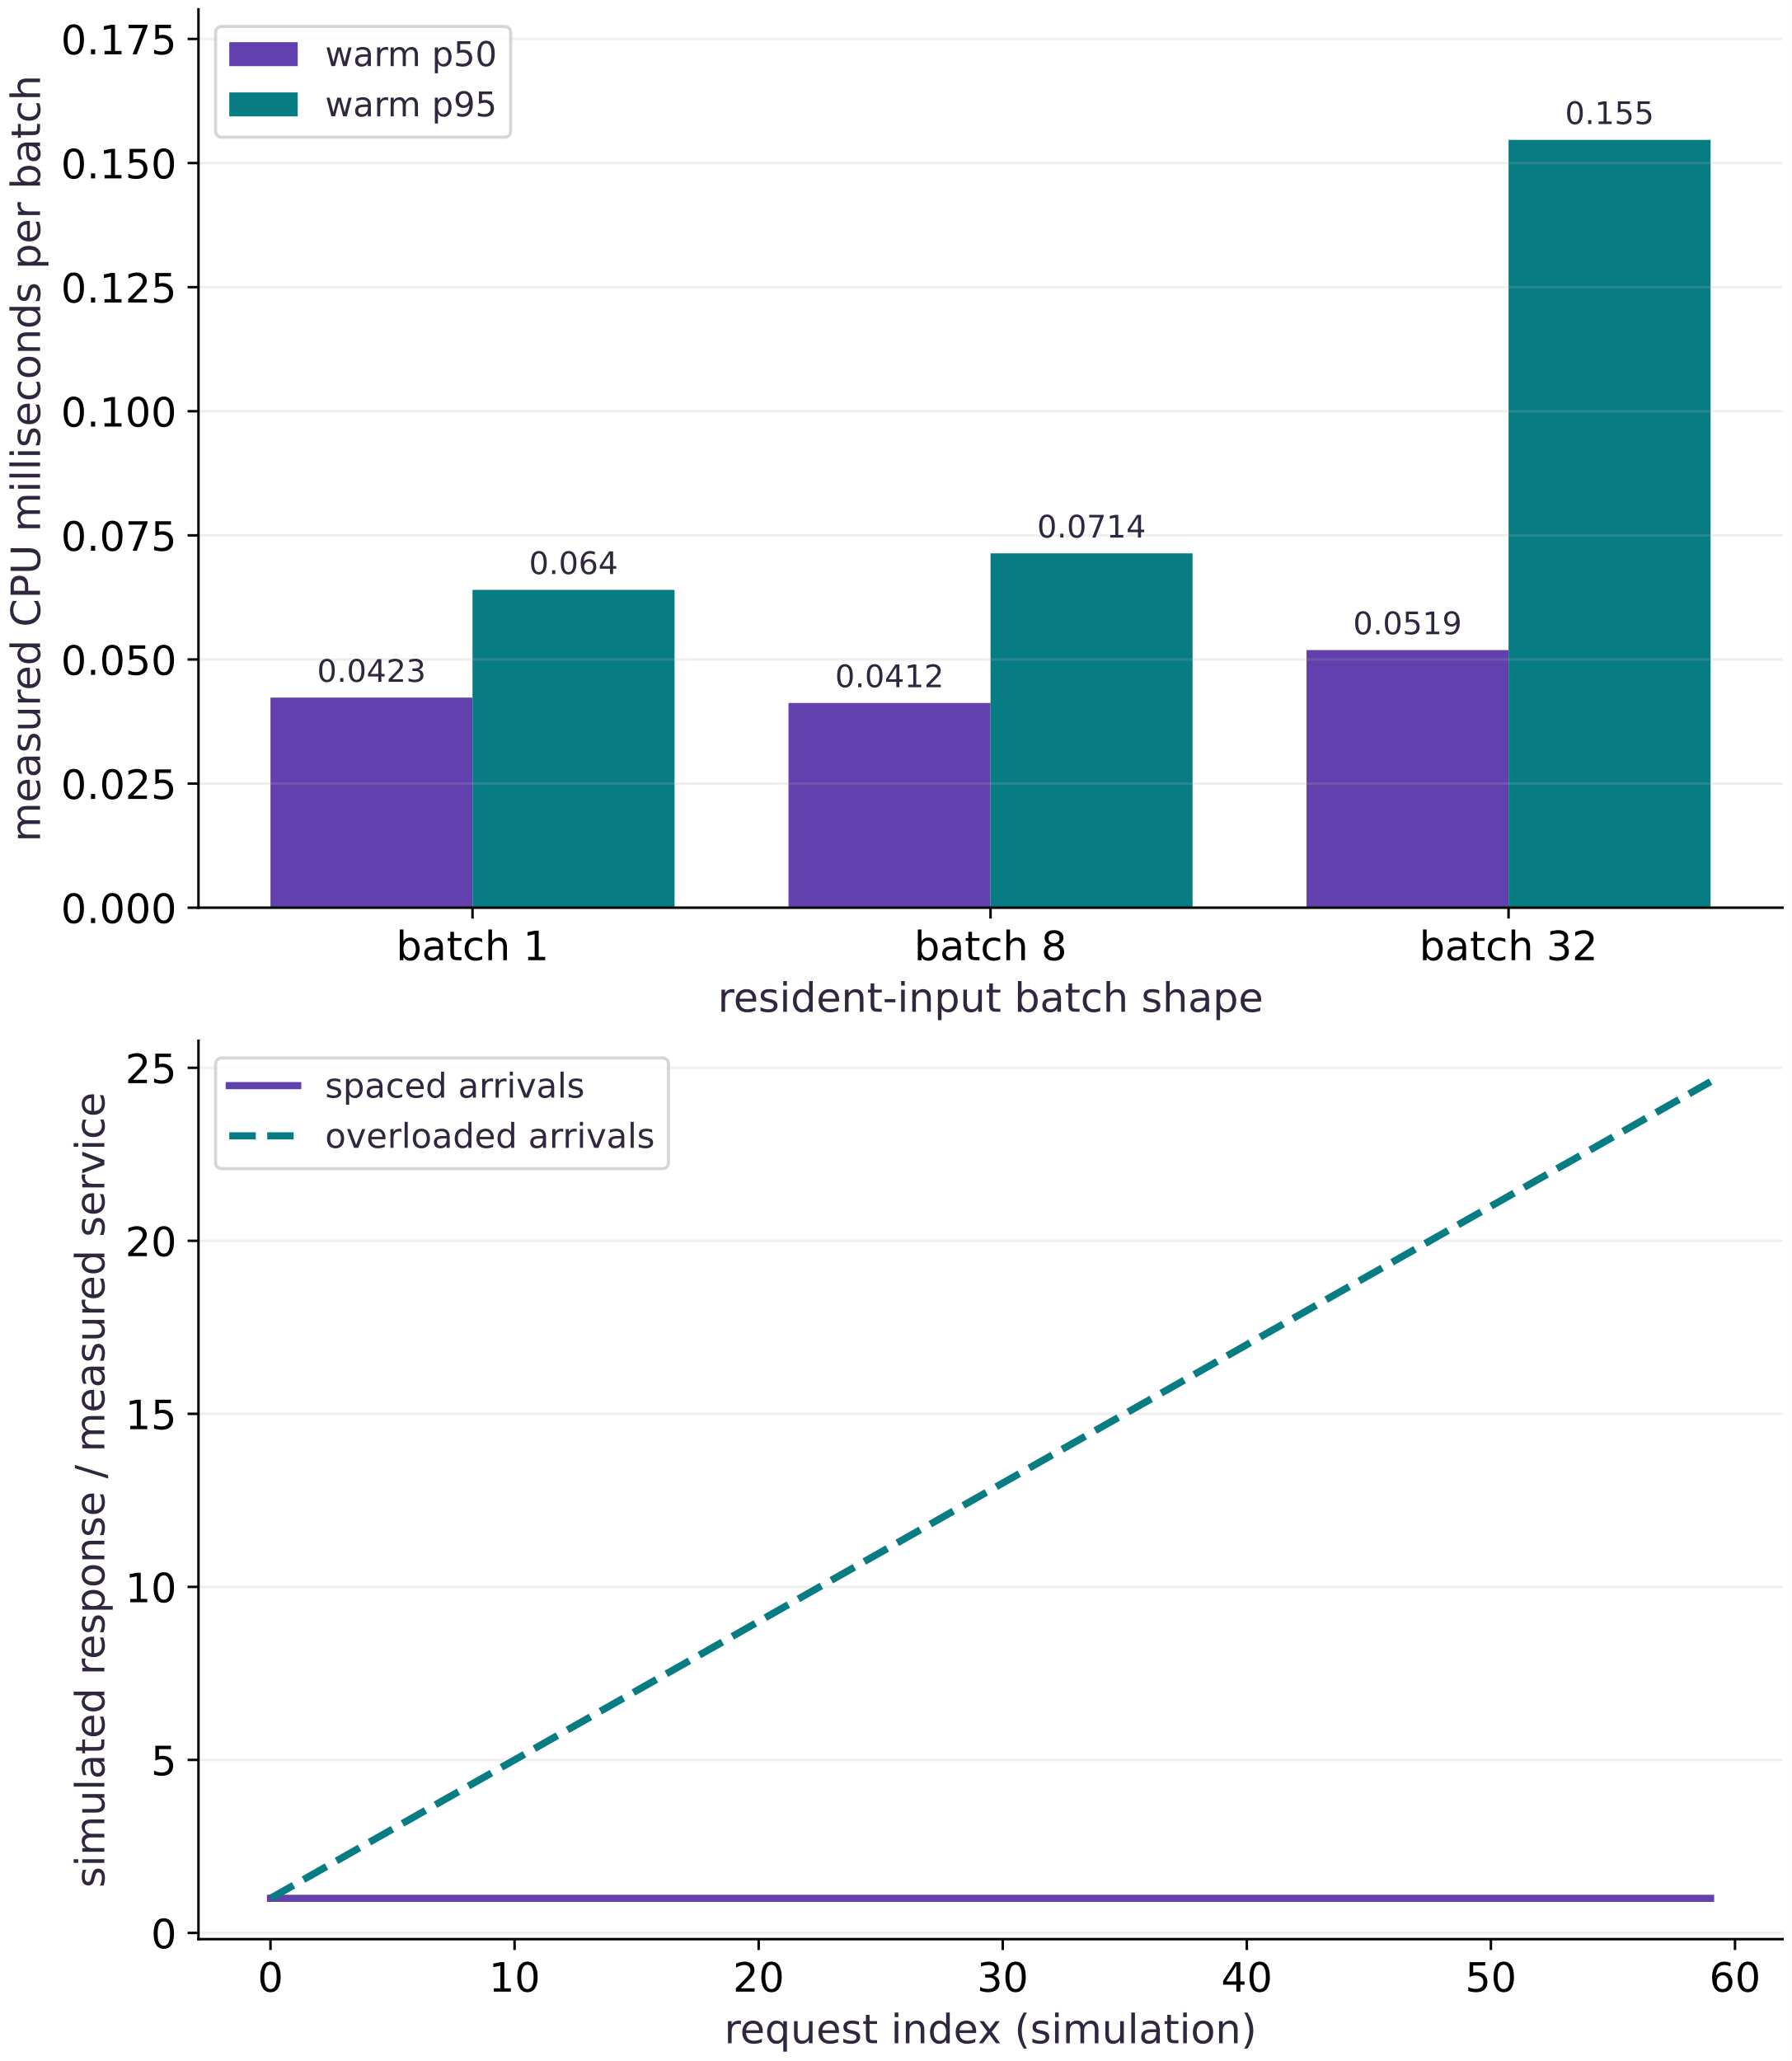
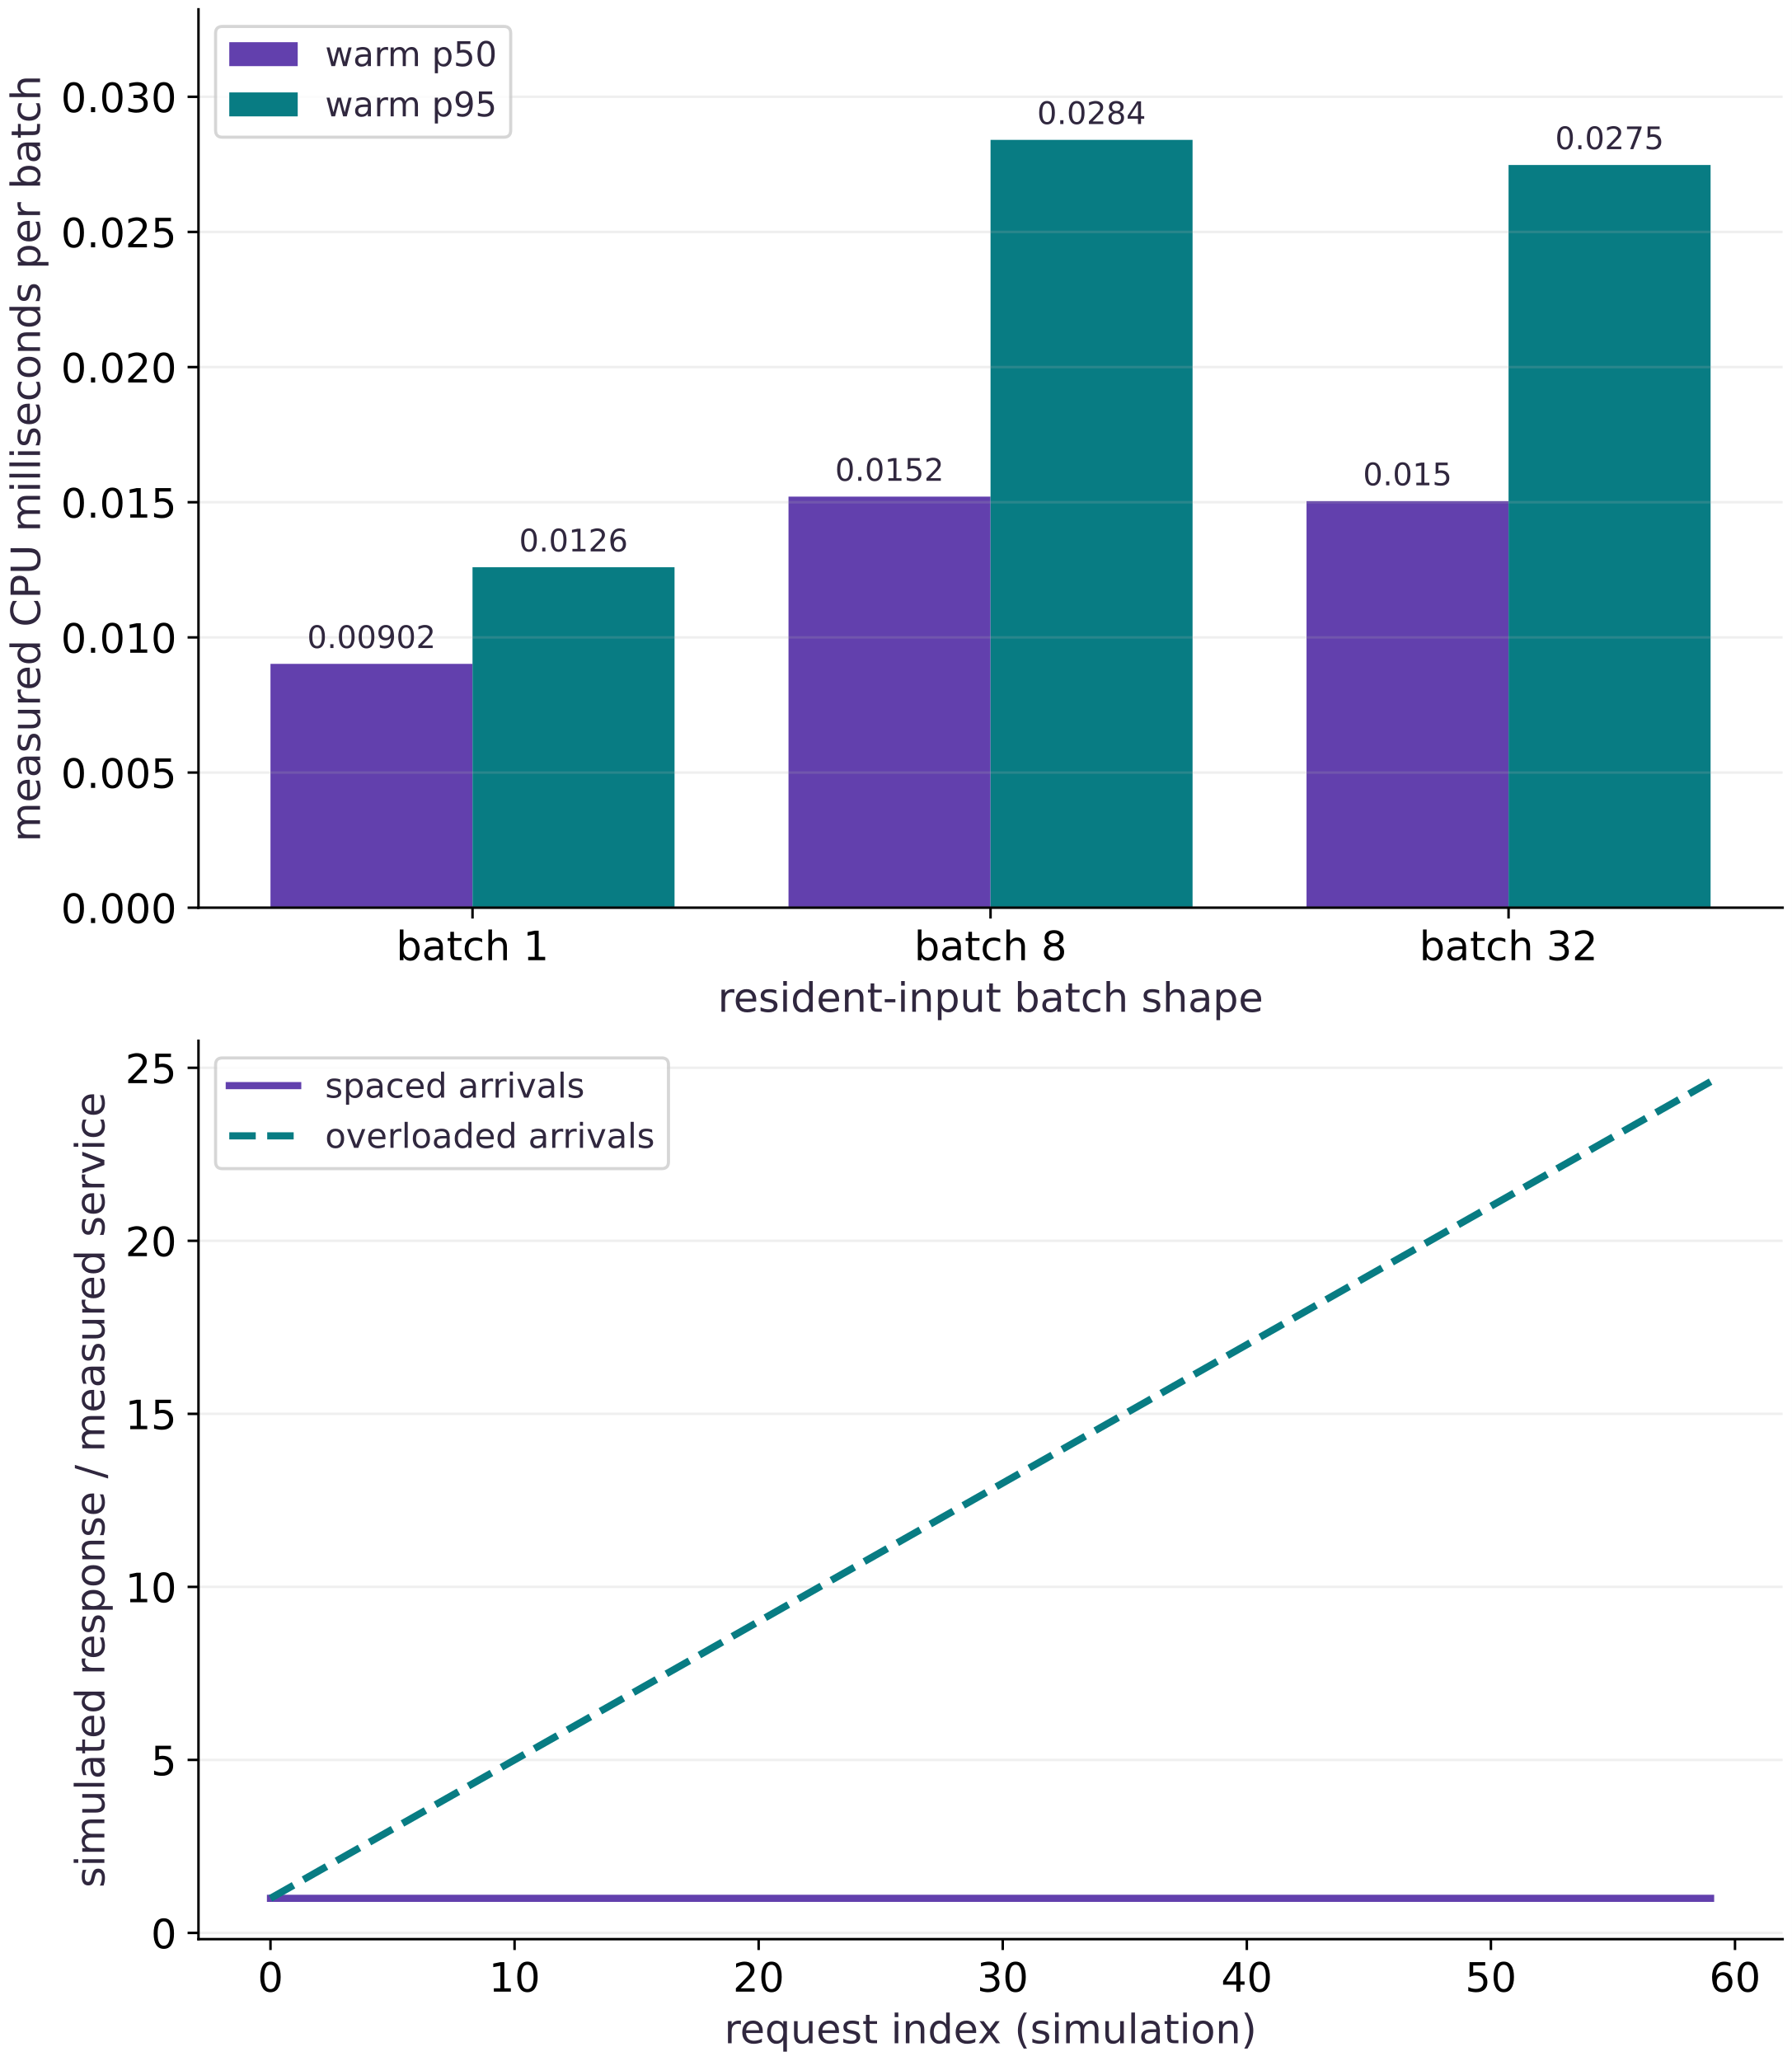
<svg xmlns="http://www.w3.org/2000/svg" xmlns:xlink="http://www.w3.org/1999/xlink" width="576pt" height="662.4pt" viewBox="0 0 576 662.4" version="1.1">
  <defs>
    <style type="text/css">*{stroke-linejoin: round; stroke-linecap: butt}</style>
  </defs>
  <g id="figure_1">
    <g id="patch_1">
      <path d="M 0 662.4  L 576 662.4  L 576 0  L 0 0  z " style="fill: #ffffff" />
    </g>
    <g id="axes_1">
      <g id="patch_2">
        <path d="M 63.798 291.725  L 573 291.725  L 573 3  L 63.798 3  z " style="fill: #ffffff" />
      </g>
      <g id="patch_3">
-         <path d="M 86.944 291.725  L 151.885 291.725  L 151.885 224.216  L 86.944 224.216  z " clip-path="url(#pc6648fa8f0)" style="fill: #6240ad" />
+         <path d="M 86.944 291.725  L 151.885 291.725  L 151.885 213.355  L 86.944 213.355  z " clip-path="url(#pc6648fa8f0)" style="fill: #6240ad" />
      </g>
      <g id="patch_4">
-         <path d="M 253.458 291.725  L 318.399 291.725  L 318.399 225.944  L 253.458 225.944  z " clip-path="url(#pc6648fa8f0)" style="fill: #6240ad" />
+         <path d="M 253.458 291.725  L 318.399 291.725  L 318.399 159.603  L 253.458 159.603  z " clip-path="url(#pc6648fa8f0)" style="fill: #6240ad" />
      </g>
      <g id="patch_5">
-         <path d="M 419.973 291.725  L 484.914 291.725  L 484.914 208.927  L 419.973 208.927  z " clip-path="url(#pc6648fa8f0)" style="fill: #6240ad" />
+         <path d="M 419.973 291.725  L 484.914 291.725  L 484.914 161.059  L 419.973 161.059  z " clip-path="url(#pc6648fa8f0)" style="fill: #6240ad" />
      </g>
      <g id="patch_6">
-         <path d="M 151.885 291.725  L 216.825 291.725  L 216.825 189.582  L 151.885 189.582  z " clip-path="url(#pc6648fa8f0)" style="fill: #087c83" />
+         <path d="M 151.885 291.725  L 216.825 291.725  L 216.825 182.31  L 151.885 182.31  z " clip-path="url(#pc6648fa8f0)" style="fill: #087c83" />
      </g>
      <g id="patch_7">
-         <path d="M 318.399 291.725  L 383.34 291.725  L 383.34 177.847  L 318.399 177.847  z " clip-path="url(#pc6648fa8f0)" style="fill: #087c83" />
+         <path d="M 318.399 291.725  L 383.34 291.725  L 383.34 44.952  L 318.399 44.952  z " clip-path="url(#pc6648fa8f0)" style="fill: #087c83" />
      </g>
      <g id="patch_8">
-         <path d="M 484.914 291.725  L 549.854 291.725  L 549.854 44.952  L 484.914 44.952  z " clip-path="url(#pc6648fa8f0)" style="fill: #087c83" />
+         <path d="M 484.914 291.725  L 549.854 291.725  L 549.854 53.026  L 484.914 53.026  z " clip-path="url(#pc6648fa8f0)" style="fill: #087c83" />
      </g>
      <g id="matplotlib.axis_1">
        <g id="xtick_1">
          <g id="line2d_1">
            <defs>
              <path id="m3e28c97b86" d="M 0 0  L 0 3.5  " style="stroke: #000000; stroke-width: 0.8" />
            </defs>
            <g>
              <use xlink:href="#m3e28c97b86" x="151.885" y="291.725" style="stroke: #000000; stroke-width: 0.8" />
            </g>
          </g>
          <g id="text_1">
            <text style="font-size: 13px; font-family: 'DejaVu Sans'; text-anchor: middle" x="151.885" y="308.603" transform="rotate(-0 151.8845 308.6028)">batch 1</text>
          </g>
        </g>
        <g id="xtick_2">
          <g id="line2d_2">
            <g>
              <use xlink:href="#m3e28c97b86" x="318.399" y="291.725" style="stroke: #000000; stroke-width: 0.8" />
            </g>
          </g>
          <g id="text_2">
            <text style="font-size: 13px; font-family: 'DejaVu Sans'; text-anchor: middle" x="318.399" y="308.603" transform="rotate(-0 318.3991 308.6028)">batch 8</text>
          </g>
        </g>
        <g id="xtick_3">
          <g id="line2d_3">
            <g>
              <use xlink:href="#m3e28c97b86" x="484.914" y="291.725" style="stroke: #000000; stroke-width: 0.8" />
            </g>
          </g>
          <g id="text_3">
            <text style="font-size: 13px; font-family: 'DejaVu Sans'; text-anchor: middle" x="484.914" y="308.603" transform="rotate(-0 484.9136 308.6028)">batch 32</text>
          </g>
        </g>
        <g id="text_4">
          <text style="font-size: 13px; font-family: 'DejaVu Sans'; text-anchor: middle; fill: #30273e" x="318.399" y="325.184" transform="rotate(-0 318.3991 325.1844)">resident-input batch shape</text>
        </g>
      </g>
      <g id="matplotlib.axis_2">
        <g id="ytick_1">
          <g id="line2d_4">
            <path d="M 63.798 291.725  L 573 291.725  " clip-path="url(#pc6648fa8f0)" style="fill: none; stroke: #b0b0b0; stroke-opacity: 0.2; stroke-width: 0.8; stroke-linecap: square" />
          </g>
          <g id="line2d_5">
            <defs>
              <path id="mbb3c0e264d" d="M 0 0  L -3.5 0  " style="stroke: #000000; stroke-width: 0.8" />
            </defs>
            <g>
              <use xlink:href="#mbb3c0e264d" x="63.798" y="291.725" style="stroke: #000000; stroke-width: 0.8" />
            </g>
          </g>
          <g id="text_5">
            <text style="font-size: 13px; font-family: 'DejaVu Sans'; text-anchor: end" x="56.798" y="296.664" transform="rotate(-0 56.79836 296.6639)">0.000</text>
          </g>
        </g>
        <g id="ytick_2">
          <g id="line2d_6">
-             <path d="M 63.798 251.838  L 573 251.838  " clip-path="url(#pc6648fa8f0)" style="fill: none; stroke: #b0b0b0; stroke-opacity: 0.2; stroke-width: 0.8; stroke-linecap: square" />
+             <path d="M 63.798 248.289  L 573 248.289  " clip-path="url(#pc6648fa8f0)" style="fill: none; stroke: #b0b0b0; stroke-opacity: 0.2; stroke-width: 0.8; stroke-linecap: square" />
          </g>
          <g id="line2d_7">
            <g>
-               <use xlink:href="#mbb3c0e264d" x="63.798" y="251.838" style="stroke: #000000; stroke-width: 0.8" />
+               <use xlink:href="#mbb3c0e264d" x="63.798" y="248.289" style="stroke: #000000; stroke-width: 0.8" />
            </g>
          </g>
          <g id="text_6">
-             <text style="font-size: 13px; font-family: 'DejaVu Sans'; text-anchor: end" x="56.798" y="256.777" transform="rotate(-0 56.79836 256.777)">0.025</text>
+             <text style="font-size: 13px; font-family: 'DejaVu Sans'; text-anchor: end" x="56.798" y="253.228" transform="rotate(-0 56.79836 253.2275)">0.005</text>
          </g>
        </g>
        <g id="ytick_3">
          <g id="line2d_8">
-             <path d="M 63.798 211.951  L 573 211.951  " clip-path="url(#pc6648fa8f0)" style="fill: none; stroke: #b0b0b0; stroke-opacity: 0.2; stroke-width: 0.8; stroke-linecap: square" />
+             <path d="M 63.798 204.852  L 573 204.852  " clip-path="url(#pc6648fa8f0)" style="fill: none; stroke: #b0b0b0; stroke-opacity: 0.2; stroke-width: 0.8; stroke-linecap: square" />
          </g>
          <g id="line2d_9">
            <g>
-               <use xlink:href="#mbb3c0e264d" x="63.798" y="211.951" style="stroke: #000000; stroke-width: 0.8" />
+               <use xlink:href="#mbb3c0e264d" x="63.798" y="204.852" style="stroke: #000000; stroke-width: 0.8" />
            </g>
          </g>
          <g id="text_7">
-             <text style="font-size: 13px; font-family: 'DejaVu Sans'; text-anchor: end" x="56.798" y="216.89" transform="rotate(-0 56.79836 216.8901)">0.050</text>
+             <text style="font-size: 13px; font-family: 'DejaVu Sans'; text-anchor: end" x="56.798" y="209.791" transform="rotate(-0 56.79836 209.7912)">0.010</text>
          </g>
        </g>
        <g id="ytick_4">
          <g id="line2d_10">
-             <path d="M 63.798 172.064  L 573 172.064  " clip-path="url(#pc6648fa8f0)" style="fill: none; stroke: #b0b0b0; stroke-opacity: 0.2; stroke-width: 0.8; stroke-linecap: square" />
+             <path d="M 63.798 161.416  L 573 161.416  " clip-path="url(#pc6648fa8f0)" style="fill: none; stroke: #b0b0b0; stroke-opacity: 0.2; stroke-width: 0.8; stroke-linecap: square" />
          </g>
          <g id="line2d_11">
            <g>
-               <use xlink:href="#mbb3c0e264d" x="63.798" y="172.064" style="stroke: #000000; stroke-width: 0.8" />
+               <use xlink:href="#mbb3c0e264d" x="63.798" y="161.416" style="stroke: #000000; stroke-width: 0.8" />
            </g>
          </g>
          <g id="text_8">
-             <text style="font-size: 13px; font-family: 'DejaVu Sans'; text-anchor: end" x="56.798" y="177.003" transform="rotate(-0 56.79836 177.0032)">0.075</text>
+             <text style="font-size: 13px; font-family: 'DejaVu Sans'; text-anchor: end" x="56.798" y="166.355" transform="rotate(-0 56.79836 166.3549)">0.015</text>
          </g>
        </g>
        <g id="ytick_5">
          <g id="line2d_12">
-             <path d="M 63.798 132.177  L 573 132.177  " clip-path="url(#pc6648fa8f0)" style="fill: none; stroke: #b0b0b0; stroke-opacity: 0.2; stroke-width: 0.8; stroke-linecap: square" />
+             <path d="M 63.798 117.98  L 573 117.98  " clip-path="url(#pc6648fa8f0)" style="fill: none; stroke: #b0b0b0; stroke-opacity: 0.2; stroke-width: 0.8; stroke-linecap: square" />
          </g>
          <g id="line2d_13">
            <g>
-               <use xlink:href="#mbb3c0e264d" x="63.798" y="132.177" style="stroke: #000000; stroke-width: 0.8" />
+               <use xlink:href="#mbb3c0e264d" x="63.798" y="117.98" style="stroke: #000000; stroke-width: 0.8" />
            </g>
          </g>
          <g id="text_9">
-             <text style="font-size: 13px; font-family: 'DejaVu Sans'; text-anchor: end" x="56.798" y="137.116" transform="rotate(-0 56.79836 137.1163)">0.100</text>
+             <text style="font-size: 13px; font-family: 'DejaVu Sans'; text-anchor: end" x="56.798" y="122.919" transform="rotate(-0 56.79836 122.9186)">0.020</text>
          </g>
        </g>
        <g id="ytick_6">
          <g id="line2d_14">
-             <path d="M 63.798 92.29  L 573 92.29  " clip-path="url(#pc6648fa8f0)" style="fill: none; stroke: #b0b0b0; stroke-opacity: 0.2; stroke-width: 0.8; stroke-linecap: square" />
+             <path d="M 63.798 74.543  L 573 74.543  " clip-path="url(#pc6648fa8f0)" style="fill: none; stroke: #b0b0b0; stroke-opacity: 0.2; stroke-width: 0.8; stroke-linecap: square" />
          </g>
          <g id="line2d_15">
            <g>
-               <use xlink:href="#mbb3c0e264d" x="63.798" y="92.29" style="stroke: #000000; stroke-width: 0.8" />
+               <use xlink:href="#mbb3c0e264d" x="63.798" y="74.543" style="stroke: #000000; stroke-width: 0.8" />
            </g>
          </g>
          <g id="text_10">
-             <text style="font-size: 13px; font-family: 'DejaVu Sans'; text-anchor: end" x="56.798" y="97.229" transform="rotate(-0 56.79836 97.22937)">0.125</text>
+             <text style="font-size: 13px; font-family: 'DejaVu Sans'; text-anchor: end" x="56.798" y="79.482" transform="rotate(-0 56.79836 79.48224)">0.025</text>
          </g>
        </g>
        <g id="ytick_7">
          <g id="line2d_16">
-             <path d="M 63.798 52.403  L 573 52.403  " clip-path="url(#pc6648fa8f0)" style="fill: none; stroke: #b0b0b0; stroke-opacity: 0.2; stroke-width: 0.8; stroke-linecap: square" />
+             <path d="M 63.798 31.107  L 573 31.107  " clip-path="url(#pc6648fa8f0)" style="fill: none; stroke: #b0b0b0; stroke-opacity: 0.2; stroke-width: 0.8; stroke-linecap: square" />
          </g>
          <g id="line2d_17">
            <g>
-               <use xlink:href="#mbb3c0e264d" x="63.798" y="52.403" style="stroke: #000000; stroke-width: 0.8" />
+               <use xlink:href="#mbb3c0e264d" x="63.798" y="31.107" style="stroke: #000000; stroke-width: 0.8" />
            </g>
          </g>
          <g id="text_11">
-             <text style="font-size: 13px; font-family: 'DejaVu Sans'; text-anchor: end" x="56.798" y="57.342" transform="rotate(-0 56.79836 57.34247)">0.150</text>
-           </g>
-         </g>
-         <g id="ytick_8">
-           <g id="line2d_18">
-             <path d="M 63.798 12.517  L 573 12.517  " clip-path="url(#pc6648fa8f0)" style="fill: none; stroke: #b0b0b0; stroke-opacity: 0.2; stroke-width: 0.8; stroke-linecap: square" />
-           </g>
-           <g id="line2d_19">
-             <g>
-               <use xlink:href="#mbb3c0e264d" x="63.798" y="12.517" style="stroke: #000000; stroke-width: 0.8" />
-             </g>
-           </g>
-           <g id="text_12">
-             <text style="font-size: 13px; font-family: 'DejaVu Sans'; text-anchor: end" x="56.798" y="17.456" transform="rotate(-0 56.79836 17.45557)">0.175</text>
-           </g>
-         </g>
-         <g id="text_13">
+             <text style="font-size: 13px; font-family: 'DejaVu Sans'; text-anchor: end" x="56.798" y="36.046" transform="rotate(-0 56.79836 36.04592)">0.030</text>
+           </g>
+         </g>
+         <g id="text_12">
          <text style="font-size: 13px; font-family: 'DejaVu Sans'; text-anchor: middle; fill: #30273e" x="12.878" y="147.363" transform="rotate(-90 12.87821 147.3626)">measured CPU milliseconds per batch</text>
        </g>
      </g>
      <g id="patch_9">
        <path d="M 63.798 291.725  L 63.798 3  " style="fill: none; stroke: #000000; stroke-width: 0.8; stroke-linejoin: miter; stroke-linecap: square" />
      </g>
      <g id="patch_10">
        <path d="M 63.798 291.725  L 573 291.725  " style="fill: none; stroke: #000000; stroke-width: 0.8; stroke-linejoin: miter; stroke-linecap: square" />
      </g>
+       <g id="text_13">
+         <text style="font-size: 10px; font-family: 'DejaVu Sans'; text-anchor: middle; fill: #30273e" x="119.414" y="208.275" transform="rotate(-0 119.4142 208.2751)">0.00902</text>
+       </g>
      <g id="text_14">
-         <text style="font-size: 10px; font-family: 'DejaVu Sans'; text-anchor: middle; fill: #30273e" x="119.414" y="219.137" transform="rotate(-0 119.4142 219.1367)">0.0423</text>
+         <text style="font-size: 10px; font-family: 'DejaVu Sans'; text-anchor: middle; fill: #30273e" x="285.929" y="154.523" transform="rotate(-0 285.9287 154.5229)">0.0152</text>
      </g>
      <g id="text_15">
-         <text style="font-size: 10px; font-family: 'DejaVu Sans'; text-anchor: middle; fill: #30273e" x="285.929" y="220.864" transform="rotate(-0 285.9287 220.8645)">0.0412</text>
+         <text style="font-size: 10px; font-family: 'DejaVu Sans'; text-anchor: middle; fill: #30273e" x="452.443" y="155.979" transform="rotate(-0 452.4432 155.9792)">0.015</text>
      </g>
      <g id="text_16">
-         <text style="font-size: 10px; font-family: 'DejaVu Sans'; text-anchor: middle; fill: #30273e" x="452.443" y="203.847" transform="rotate(-0 452.4432 203.8472)">0.0519</text>
+         <text style="font-size: 10px; font-family: 'DejaVu Sans'; text-anchor: middle; fill: #30273e" x="184.355" y="177.23" transform="rotate(-0 184.3549 177.2301)">0.0126</text>
      </g>
      <g id="text_17">
-         <text style="font-size: 10px; font-family: 'DejaVu Sans'; text-anchor: middle; fill: #30273e" x="184.355" y="184.502" transform="rotate(-0 184.3549 184.502)">0.064</text>
+         <text style="font-size: 10px; font-family: 'DejaVu Sans'; text-anchor: middle; fill: #30273e" x="350.869" y="39.872" transform="rotate(-0 350.8694 39.87199)">0.0284</text>
      </g>
      <g id="text_18">
-         <text style="font-size: 10px; font-family: 'DejaVu Sans'; text-anchor: middle; fill: #30273e" x="350.869" y="172.767" transform="rotate(-0 350.8694 172.7672)">0.0714</text>
-       </g>
-       <g id="text_19">
-         <text style="font-size: 10px; font-family: 'DejaVu Sans'; text-anchor: middle; fill: #30273e" x="517.384" y="39.872" transform="rotate(-0 517.3839 39.87199)">0.155</text>
+         <text style="font-size: 10px; font-family: 'DejaVu Sans'; text-anchor: middle; fill: #30273e" x="517.384" y="47.946" transform="rotate(-0 517.3839 47.94646)">0.0275</text>
      </g>
      <g id="legend_1">
        <g id="patch_11">
          <path d="M 71.498 44.092  L 161.956 44.092  Q 164.156 44.092 164.156 41.892  L 164.156 10.7  Q 164.156 8.5 161.956 8.5  L 71.498 8.5  Q 69.298 8.5 69.298 10.7  L 69.298 41.892  Q 69.298 44.092 71.498 44.092  z " style="fill: #ffffff; opacity: 0.8; stroke: #cccccc; stroke-linejoin: miter" />
        </g>
        <g id="patch_12">
          <path d="M 73.698 21.259  L 95.698 21.259  L 95.698 13.559  L 73.698 13.559  z " style="fill: #6240ad" />
        </g>
-         <g id="text_20">
+         <g id="text_19">
          <text style="font-size: 11px; font-family: 'DejaVu Sans'; text-anchor: start; fill: #30273e" x="104.498" y="21.259" transform="rotate(-0 104.4984 21.25852)">warm p50</text>
        </g>
        <g id="patch_13">
          <path d="M 73.698 37.404  L 95.698 37.404  L 95.698 29.704  L 73.698 29.704  z " style="fill: #087c83" />
        </g>
-         <g id="text_21">
+         <g id="text_20">
          <text style="font-size: 11px; font-family: 'DejaVu Sans'; text-anchor: start; fill: #30273e" x="104.498" y="37.404" transform="rotate(-0 104.4984 37.40446)">warm p95</text>
        </g>
      </g>
    </g>
    <g id="axes_2">
      <g id="patch_14">
        <path d="M 63.798 623.237  L 573 623.237  L 573 334.512  L 63.798 334.512  z " style="fill: #ffffff" />
      </g>
      <g id="matplotlib.axis_3">
        <g id="xtick_4">
+           <g id="line2d_18">
+             <g>
+               <use xlink:href="#m3e28c97b86" x="86.944" y="623.237" style="stroke: #000000; stroke-width: 0.8" />
+             </g>
+           </g>
+           <g id="text_21">
+             <text style="font-size: 13px; font-family: 'DejaVu Sans'; text-anchor: middle" x="86.944" y="640.115" transform="rotate(-0 86.94388 640.1146)">0</text>
+           </g>
+         </g>
+         <g id="xtick_5">
+           <g id="line2d_19">
+             <g>
+               <use xlink:href="#m3e28c97b86" x="165.403" y="623.237" style="stroke: #000000; stroke-width: 0.8" />
+             </g>
+           </g>
+           <g id="text_22">
+             <text style="font-size: 13px; font-family: 'DejaVu Sans'; text-anchor: middle" x="165.403" y="640.115" transform="rotate(-0 165.4033 640.1146)">10</text>
+           </g>
+         </g>
+         <g id="xtick_6">
          <g id="line2d_20">
            <g>
-               <use xlink:href="#m3e28c97b86" x="86.944" y="623.237" style="stroke: #000000; stroke-width: 0.8" />
-             </g>
-           </g>
-           <g id="text_22">
-             <text style="font-size: 13px; font-family: 'DejaVu Sans'; text-anchor: middle" x="86.944" y="640.115" transform="rotate(-0 86.94388 640.1146)">0</text>
-           </g>
-         </g>
-         <g id="xtick_5">
+               <use xlink:href="#m3e28c97b86" x="243.863" y="623.237" style="stroke: #000000; stroke-width: 0.8" />
+             </g>
+           </g>
+           <g id="text_23">
+             <text style="font-size: 13px; font-family: 'DejaVu Sans'; text-anchor: middle" x="243.863" y="640.115" transform="rotate(-0 243.8626 640.1146)">20</text>
+           </g>
+         </g>
+         <g id="xtick_7">
          <g id="line2d_21">
            <g>
-               <use xlink:href="#m3e28c97b86" x="165.403" y="623.237" style="stroke: #000000; stroke-width: 0.8" />
-             </g>
-           </g>
-           <g id="text_23">
-             <text style="font-size: 13px; font-family: 'DejaVu Sans'; text-anchor: middle" x="165.403" y="640.115" transform="rotate(-0 165.4033 640.1146)">10</text>
-           </g>
-         </g>
-         <g id="xtick_6">
+               <use xlink:href="#m3e28c97b86" x="322.322" y="623.237" style="stroke: #000000; stroke-width: 0.8" />
+             </g>
+           </g>
+           <g id="text_24">
+             <text style="font-size: 13px; font-family: 'DejaVu Sans'; text-anchor: middle" x="322.322" y="640.115" transform="rotate(-0 322.322 640.1146)">30</text>
+           </g>
+         </g>
+         <g id="xtick_8">
          <g id="line2d_22">
            <g>
-               <use xlink:href="#m3e28c97b86" x="243.863" y="623.237" style="stroke: #000000; stroke-width: 0.8" />
-             </g>
-           </g>
-           <g id="text_24">
-             <text style="font-size: 13px; font-family: 'DejaVu Sans'; text-anchor: middle" x="243.863" y="640.115" transform="rotate(-0 243.8626 640.1146)">20</text>
-           </g>
-         </g>
-         <g id="xtick_7">
+               <use xlink:href="#m3e28c97b86" x="400.781" y="623.237" style="stroke: #000000; stroke-width: 0.8" />
+             </g>
+           </g>
+           <g id="text_25">
+             <text style="font-size: 13px; font-family: 'DejaVu Sans'; text-anchor: middle" x="400.781" y="640.115" transform="rotate(-0 400.7814 640.1146)">40</text>
+           </g>
+         </g>
+         <g id="xtick_9">
          <g id="line2d_23">
            <g>
-               <use xlink:href="#m3e28c97b86" x="322.322" y="623.237" style="stroke: #000000; stroke-width: 0.8" />
-             </g>
-           </g>
-           <g id="text_25">
-             <text style="font-size: 13px; font-family: 'DejaVu Sans'; text-anchor: middle" x="322.322" y="640.115" transform="rotate(-0 322.322 640.1146)">30</text>
-           </g>
-         </g>
-         <g id="xtick_8">
+               <use xlink:href="#m3e28c97b86" x="479.241" y="623.237" style="stroke: #000000; stroke-width: 0.8" />
+             </g>
+           </g>
+           <g id="text_26">
+             <text style="font-size: 13px; font-family: 'DejaVu Sans'; text-anchor: middle" x="479.241" y="640.115" transform="rotate(-0 479.2408 640.1146)">50</text>
+           </g>
+         </g>
+         <g id="xtick_10">
          <g id="line2d_24">
            <g>
-               <use xlink:href="#m3e28c97b86" x="400.781" y="623.237" style="stroke: #000000; stroke-width: 0.8" />
-             </g>
-           </g>
-           <g id="text_26">
-             <text style="font-size: 13px; font-family: 'DejaVu Sans'; text-anchor: middle" x="400.781" y="640.115" transform="rotate(-0 400.7814 640.1146)">40</text>
-           </g>
-         </g>
-         <g id="xtick_9">
+               <use xlink:href="#m3e28c97b86" x="557.7" y="623.237" style="stroke: #000000; stroke-width: 0.8" />
+             </g>
+           </g>
+           <g id="text_27">
+             <text style="font-size: 13px; font-family: 'DejaVu Sans'; text-anchor: middle" x="557.7" y="640.115" transform="rotate(-0 557.7002 640.1146)">60</text>
+           </g>
+         </g>
+         <g id="text_28">
+           <text style="font-size: 13px; font-family: 'DejaVu Sans'; text-anchor: middle; fill: #30273e" x="318.399" y="656.696" transform="rotate(-0 318.3991 656.6962)">request index (simulation)</text>
+         </g>
+       </g>
+       <g id="matplotlib.axis_4">
+         <g id="ytick_8">
          <g id="line2d_25">
-             <g>
-               <use xlink:href="#m3e28c97b86" x="479.241" y="623.237" style="stroke: #000000; stroke-width: 0.8" />
-             </g>
-           </g>
-           <g id="text_27">
-             <text style="font-size: 13px; font-family: 'DejaVu Sans'; text-anchor: middle" x="479.241" y="640.115" transform="rotate(-0 479.2408 640.1146)">50</text>
-           </g>
-         </g>
-         <g id="xtick_10">
+             <path d="M 63.798 621.235  L 573 621.235  " clip-path="url(#p9add0c80c9)" style="fill: none; stroke: #b0b0b0; stroke-opacity: 0.2; stroke-width: 0.8; stroke-linecap: square" />
+           </g>
          <g id="line2d_26">
            <g>
-               <use xlink:href="#m3e28c97b86" x="557.7" y="623.237" style="stroke: #000000; stroke-width: 0.8" />
-             </g>
-           </g>
-           <g id="text_28">
-             <text style="font-size: 13px; font-family: 'DejaVu Sans'; text-anchor: middle" x="557.7" y="640.115" transform="rotate(-0 557.7002 640.1146)">60</text>
-           </g>
-         </g>
-         <g id="text_29">
-           <text style="font-size: 13px; font-family: 'DejaVu Sans'; text-anchor: middle; fill: #30273e" x="318.399" y="656.696" transform="rotate(-0 318.3991 656.6962)">request index (simulation)</text>
-         </g>
-       </g>
-       <g id="matplotlib.axis_4">
+               <use xlink:href="#mbb3c0e264d" x="63.798" y="621.235" style="stroke: #000000; stroke-width: 0.8" />
+             </g>
+           </g>
+           <g id="text_29">
+             <text style="font-size: 13px; font-family: 'DejaVu Sans'; text-anchor: end" x="56.798" y="626.174" transform="rotate(-0 56.79836 626.1737)">0</text>
+           </g>
+         </g>
        <g id="ytick_9">
          <g id="line2d_27">
-             <path d="M 63.798 621.235  L 573 621.235  " clip-path="url(#p9add0c80c9)" style="fill: none; stroke: #b0b0b0; stroke-opacity: 0.2; stroke-width: 0.8; stroke-linecap: square" />
+             <path d="M 63.798 565.625  L 573 565.625  " clip-path="url(#p9add0c80c9)" style="fill: none; stroke: #b0b0b0; stroke-opacity: 0.2; stroke-width: 0.8; stroke-linecap: square" />
          </g>
          <g id="line2d_28">
            <g>
-               <use xlink:href="#mbb3c0e264d" x="63.798" y="621.235" style="stroke: #000000; stroke-width: 0.8" />
+               <use xlink:href="#mbb3c0e264d" x="63.798" y="565.625" style="stroke: #000000; stroke-width: 0.8" />
            </g>
          </g>
          <g id="text_30">
-             <text style="font-size: 13px; font-family: 'DejaVu Sans'; text-anchor: end" x="56.798" y="626.174" transform="rotate(-0 56.79836 626.1737)">0</text>
+             <text style="font-size: 13px; font-family: 'DejaVu Sans'; text-anchor: end" x="56.798" y="570.564" transform="rotate(-0 56.79836 570.5642)">5</text>
          </g>
        </g>
        <g id="ytick_10">
          <g id="line2d_29">
-             <path d="M 63.798 565.625  L 573 565.625  " clip-path="url(#p9add0c80c9)" style="fill: none; stroke: #b0b0b0; stroke-opacity: 0.2; stroke-width: 0.8; stroke-linecap: square" />
+             <path d="M 63.798 510.016  L 573 510.016  " clip-path="url(#p9add0c80c9)" style="fill: none; stroke: #b0b0b0; stroke-opacity: 0.2; stroke-width: 0.8; stroke-linecap: square" />
          </g>
          <g id="line2d_30">
            <g>
-               <use xlink:href="#mbb3c0e264d" x="63.798" y="565.625" style="stroke: #000000; stroke-width: 0.8" />
+               <use xlink:href="#mbb3c0e264d" x="63.798" y="510.016" style="stroke: #000000; stroke-width: 0.8" />
            </g>
          </g>
          <g id="text_31">
-             <text style="font-size: 13px; font-family: 'DejaVu Sans'; text-anchor: end" x="56.798" y="570.564" transform="rotate(-0 56.79836 570.5642)">5</text>
+             <text style="font-size: 13px; font-family: 'DejaVu Sans'; text-anchor: end" x="56.798" y="514.955" transform="rotate(-0 56.79836 514.9546)">10</text>
          </g>
        </g>
        <g id="ytick_11">
          <g id="line2d_31">
-             <path d="M 63.798 510.016  L 573 510.016  " clip-path="url(#p9add0c80c9)" style="fill: none; stroke: #b0b0b0; stroke-opacity: 0.2; stroke-width: 0.8; stroke-linecap: square" />
+             <path d="M 63.798 454.406  L 573 454.406  " clip-path="url(#p9add0c80c9)" style="fill: none; stroke: #b0b0b0; stroke-opacity: 0.2; stroke-width: 0.8; stroke-linecap: square" />
          </g>
          <g id="line2d_32">
            <g>
-               <use xlink:href="#mbb3c0e264d" x="63.798" y="510.016" style="stroke: #000000; stroke-width: 0.8" />
+               <use xlink:href="#mbb3c0e264d" x="63.798" y="454.406" style="stroke: #000000; stroke-width: 0.8" />
            </g>
          </g>
          <g id="text_32">
-             <text style="font-size: 13px; font-family: 'DejaVu Sans'; text-anchor: end" x="56.798" y="514.955" transform="rotate(-0 56.79836 514.9546)">10</text>
+             <text style="font-size: 13px; font-family: 'DejaVu Sans'; text-anchor: end" x="56.798" y="459.345" transform="rotate(-0 56.79836 459.3451)">15</text>
          </g>
        </g>
        <g id="ytick_12">
          <g id="line2d_33">
-             <path d="M 63.798 454.406  L 573 454.406  " clip-path="url(#p9add0c80c9)" style="fill: none; stroke: #b0b0b0; stroke-opacity: 0.2; stroke-width: 0.8; stroke-linecap: square" />
+             <path d="M 63.798 398.797  L 573 398.797  " clip-path="url(#p9add0c80c9)" style="fill: none; stroke: #b0b0b0; stroke-opacity: 0.2; stroke-width: 0.8; stroke-linecap: square" />
          </g>
          <g id="line2d_34">
            <g>
-               <use xlink:href="#mbb3c0e264d" x="63.798" y="454.406" style="stroke: #000000; stroke-width: 0.8" />
+               <use xlink:href="#mbb3c0e264d" x="63.798" y="398.797" style="stroke: #000000; stroke-width: 0.8" />
            </g>
          </g>
          <g id="text_33">
-             <text style="font-size: 13px; font-family: 'DejaVu Sans'; text-anchor: end" x="56.798" y="459.345" transform="rotate(-0 56.79836 459.3451)">15</text>
+             <text style="font-size: 13px; font-family: 'DejaVu Sans'; text-anchor: end" x="56.798" y="403.736" transform="rotate(-0 56.79836 403.7356)">20</text>
          </g>
        </g>
        <g id="ytick_13">
          <g id="line2d_35">
-             <path d="M 63.798 398.797  L 573 398.797  " clip-path="url(#p9add0c80c9)" style="fill: none; stroke: #b0b0b0; stroke-opacity: 0.2; stroke-width: 0.8; stroke-linecap: square" />
+             <path d="M 63.798 343.187  L 573 343.187  " clip-path="url(#p9add0c80c9)" style="fill: none; stroke: #b0b0b0; stroke-opacity: 0.2; stroke-width: 0.8; stroke-linecap: square" />
          </g>
          <g id="line2d_36">
            <g>
-               <use xlink:href="#mbb3c0e264d" x="63.798" y="398.797" style="stroke: #000000; stroke-width: 0.8" />
+               <use xlink:href="#mbb3c0e264d" x="63.798" y="343.187" style="stroke: #000000; stroke-width: 0.8" />
            </g>
          </g>
          <g id="text_34">
-             <text style="font-size: 13px; font-family: 'DejaVu Sans'; text-anchor: end" x="56.798" y="403.736" transform="rotate(-0 56.79836 403.7356)">20</text>
-           </g>
-         </g>
-         <g id="ytick_14">
-           <g id="line2d_37">
-             <path d="M 63.798 343.187  L 573 343.187  " clip-path="url(#p9add0c80c9)" style="fill: none; stroke: #b0b0b0; stroke-opacity: 0.2; stroke-width: 0.8; stroke-linecap: square" />
-           </g>
-           <g id="line2d_38">
-             <g>
-               <use xlink:href="#mbb3c0e264d" x="63.798" y="343.187" style="stroke: #000000; stroke-width: 0.8" />
-             </g>
-           </g>
-           <g id="text_35">
            <text style="font-size: 13px; font-family: 'DejaVu Sans'; text-anchor: end" x="56.798" y="348.126" transform="rotate(-0 56.79836 348.1261)">25</text>
          </g>
        </g>
-         <g id="text_36">
+         <g id="text_35">
          <text style="font-size: 13px; font-family: 'DejaVu Sans'; text-anchor: middle; fill: #30273e" x="33.552" y="478.874" transform="rotate(-90 33.55227 478.8743)">simulated response / measured service</text>
        </g>
      </g>
-       <g id="line2d_39">
+       <g id="line2d_37">
        <path d="M 86.944 610.113  L 94.79 610.113  L 102.636 610.113  L 110.482 610.113  L 118.328 610.113  L 126.174 610.113  L 134.02 610.113  L 141.865 610.113  L 149.711 610.113  L 157.557 610.113  L 165.403 610.113  L 173.249 610.113  L 181.095 610.113  L 188.941 610.113  L 196.787 610.113  L 204.633 610.113  L 212.479 610.113  L 220.325 610.113  L 228.171 610.113  L 236.017 610.113  L 243.863 610.113  L 251.709 610.113  L 259.555 610.113  L 267.4 610.113  L 275.246 610.113  L 283.092 610.113  L 290.938 610.113  L 298.784 610.113  L 306.63 610.113  L 314.476 610.113  L 322.322 610.113  L 330.168 610.113  L 338.014 610.113  L 345.86 610.113  L 353.706 610.113  L 361.552 610.113  L 369.398 610.113  L 377.244 610.113  L 385.09 610.113  L 392.935 610.113  L 400.781 610.113  L 408.627 610.113  L 416.473 610.113  L 424.319 610.113  L 432.165 610.113  L 440.011 610.113  L 447.857 610.113  L 455.703 610.113  L 463.549 610.113  L 471.395 610.113  L 479.241 610.113  L 487.087 610.113  L 494.933 610.113  L 502.779 610.113  L 510.625 610.113  L 518.47 610.113  L 526.316 610.113  L 534.162 610.113  L 542.008 610.113  L 549.854 610.113  " clip-path="url(#p9add0c80c9)" style="fill: none; stroke: #6240ad; stroke-width: 2.3; stroke-linecap: square" />
      </g>
-       <g id="line2d_40">
+       <g id="line2d_38">
        <path d="M 86.944 610.113  L 94.79 605.664  L 102.636 601.215  L 110.482 596.767  L 118.328 592.318  L 126.174 587.869  L 134.02 583.42  L 141.865 578.971  L 149.711 574.523  L 157.557 570.074  L 165.403 565.625  L 173.249 561.176  L 181.095 556.728  L 188.941 552.279  L 196.787 547.83  L 204.633 543.381  L 212.479 538.933  L 220.325 534.484  L 228.171 530.035  L 236.017 525.586  L 243.863 521.138  L 251.709 516.689  L 259.555 512.24  L 267.4 507.791  L 275.246 503.343  L 283.092 498.894  L 290.938 494.445  L 298.784 489.996  L 306.63 485.547  L 314.476 481.099  L 322.322 476.65  L 330.168 472.201  L 338.014 467.752  L 345.86 463.304  L 353.706 458.855  L 361.552 454.406  L 369.398 449.957  L 377.244 445.509  L 385.09 441.06  L 392.935 436.611  L 400.781 432.162  L 408.627 427.714  L 416.473 423.265  L 424.319 418.816  L 432.165 414.367  L 440.011 409.919  L 447.857 405.47  L 455.703 401.021  L 463.549 396.572  L 471.395 392.123  L 479.241 387.675  L 487.087 383.226  L 494.933 378.777  L 502.779 374.328  L 510.625 369.88  L 518.47 365.431  L 526.316 360.982  L 534.162 356.533  L 542.008 352.085  L 549.854 347.636  " clip-path="url(#p9add0c80c9)" style="fill: none; stroke-dasharray: 8.51,3.68; stroke-dashoffset: 0; stroke: #087c83; stroke-width: 2.3" />
      </g>
      <g id="patch_15">
        <path d="M 63.798 623.237  L 63.798 334.512  " style="fill: none; stroke: #000000; stroke-width: 0.8; stroke-linejoin: miter; stroke-linecap: square" />
      </g>
      <g id="patch_16">
        <path d="M 63.798 623.237  L 573 623.237  " style="fill: none; stroke: #000000; stroke-width: 0.8; stroke-linejoin: miter; stroke-linecap: square" />
      </g>
      <g id="legend_2">
        <g id="patch_17">
          <path d="M 71.498 375.604  L 212.675 375.604  Q 214.875 375.604 214.875 373.404  L 214.875 342.212  Q 214.875 340.012 212.675 340.012  L 71.498 340.012  Q 69.298 340.012 69.298 342.212  L 69.298 373.404  Q 69.298 375.604 71.498 375.604  z " style="fill: #ffffff; opacity: 0.8; stroke: #cccccc; stroke-linejoin: miter" />
        </g>
-         <g id="line2d_41">
+         <g id="line2d_39">
          <path d="M 73.698 348.92  L 84.698 348.92  L 95.698 348.92  " style="fill: none; stroke: #6240ad; stroke-width: 2.3; stroke-linecap: square" />
        </g>
+         <g id="text_36">
+           <text style="font-size: 11px; font-family: 'DejaVu Sans'; text-anchor: start; fill: #30273e" x="104.498" y="352.77" transform="rotate(-0 104.4984 352.7703)">spaced arrivals</text>
+         </g>
+         <g id="line2d_40">
+           <path d="M 73.698 365.066  L 84.698 365.066  L 95.698 365.066  " style="fill: none; stroke-dasharray: 8.51,3.68; stroke-dashoffset: 0; stroke: #087c83; stroke-width: 2.3" />
+         </g>
        <g id="text_37">
-           <text style="font-size: 11px; font-family: 'DejaVu Sans'; text-anchor: start; fill: #30273e" x="104.498" y="352.77" transform="rotate(-0 104.4984 352.7703)">spaced arrivals</text>
-         </g>
-         <g id="line2d_42">
-           <path d="M 73.698 365.066  L 84.698 365.066  L 95.698 365.066  " style="fill: none; stroke-dasharray: 8.51,3.68; stroke-dashoffset: 0; stroke: #087c83; stroke-width: 2.3" />
-         </g>
-         <g id="text_38">
          <text style="font-size: 11px; font-family: 'DejaVu Sans'; text-anchor: start; fill: #30273e" x="104.498" y="368.916" transform="rotate(-0 104.4984 368.9162)">overloaded arrivals</text>
        </g>
      </g>
    </g>
  </g>
  <defs>
    <clipPath id="pc6648fa8f0">
      <rect x="63.798" y="3" width="509.201" height="288.725" />
    </clipPath>
    <clipPath id="p9add0c80c9">
      <rect x="63.798" y="334.512" width="509.201" height="288.725" />
    </clipPath>
  </defs>
</svg>
